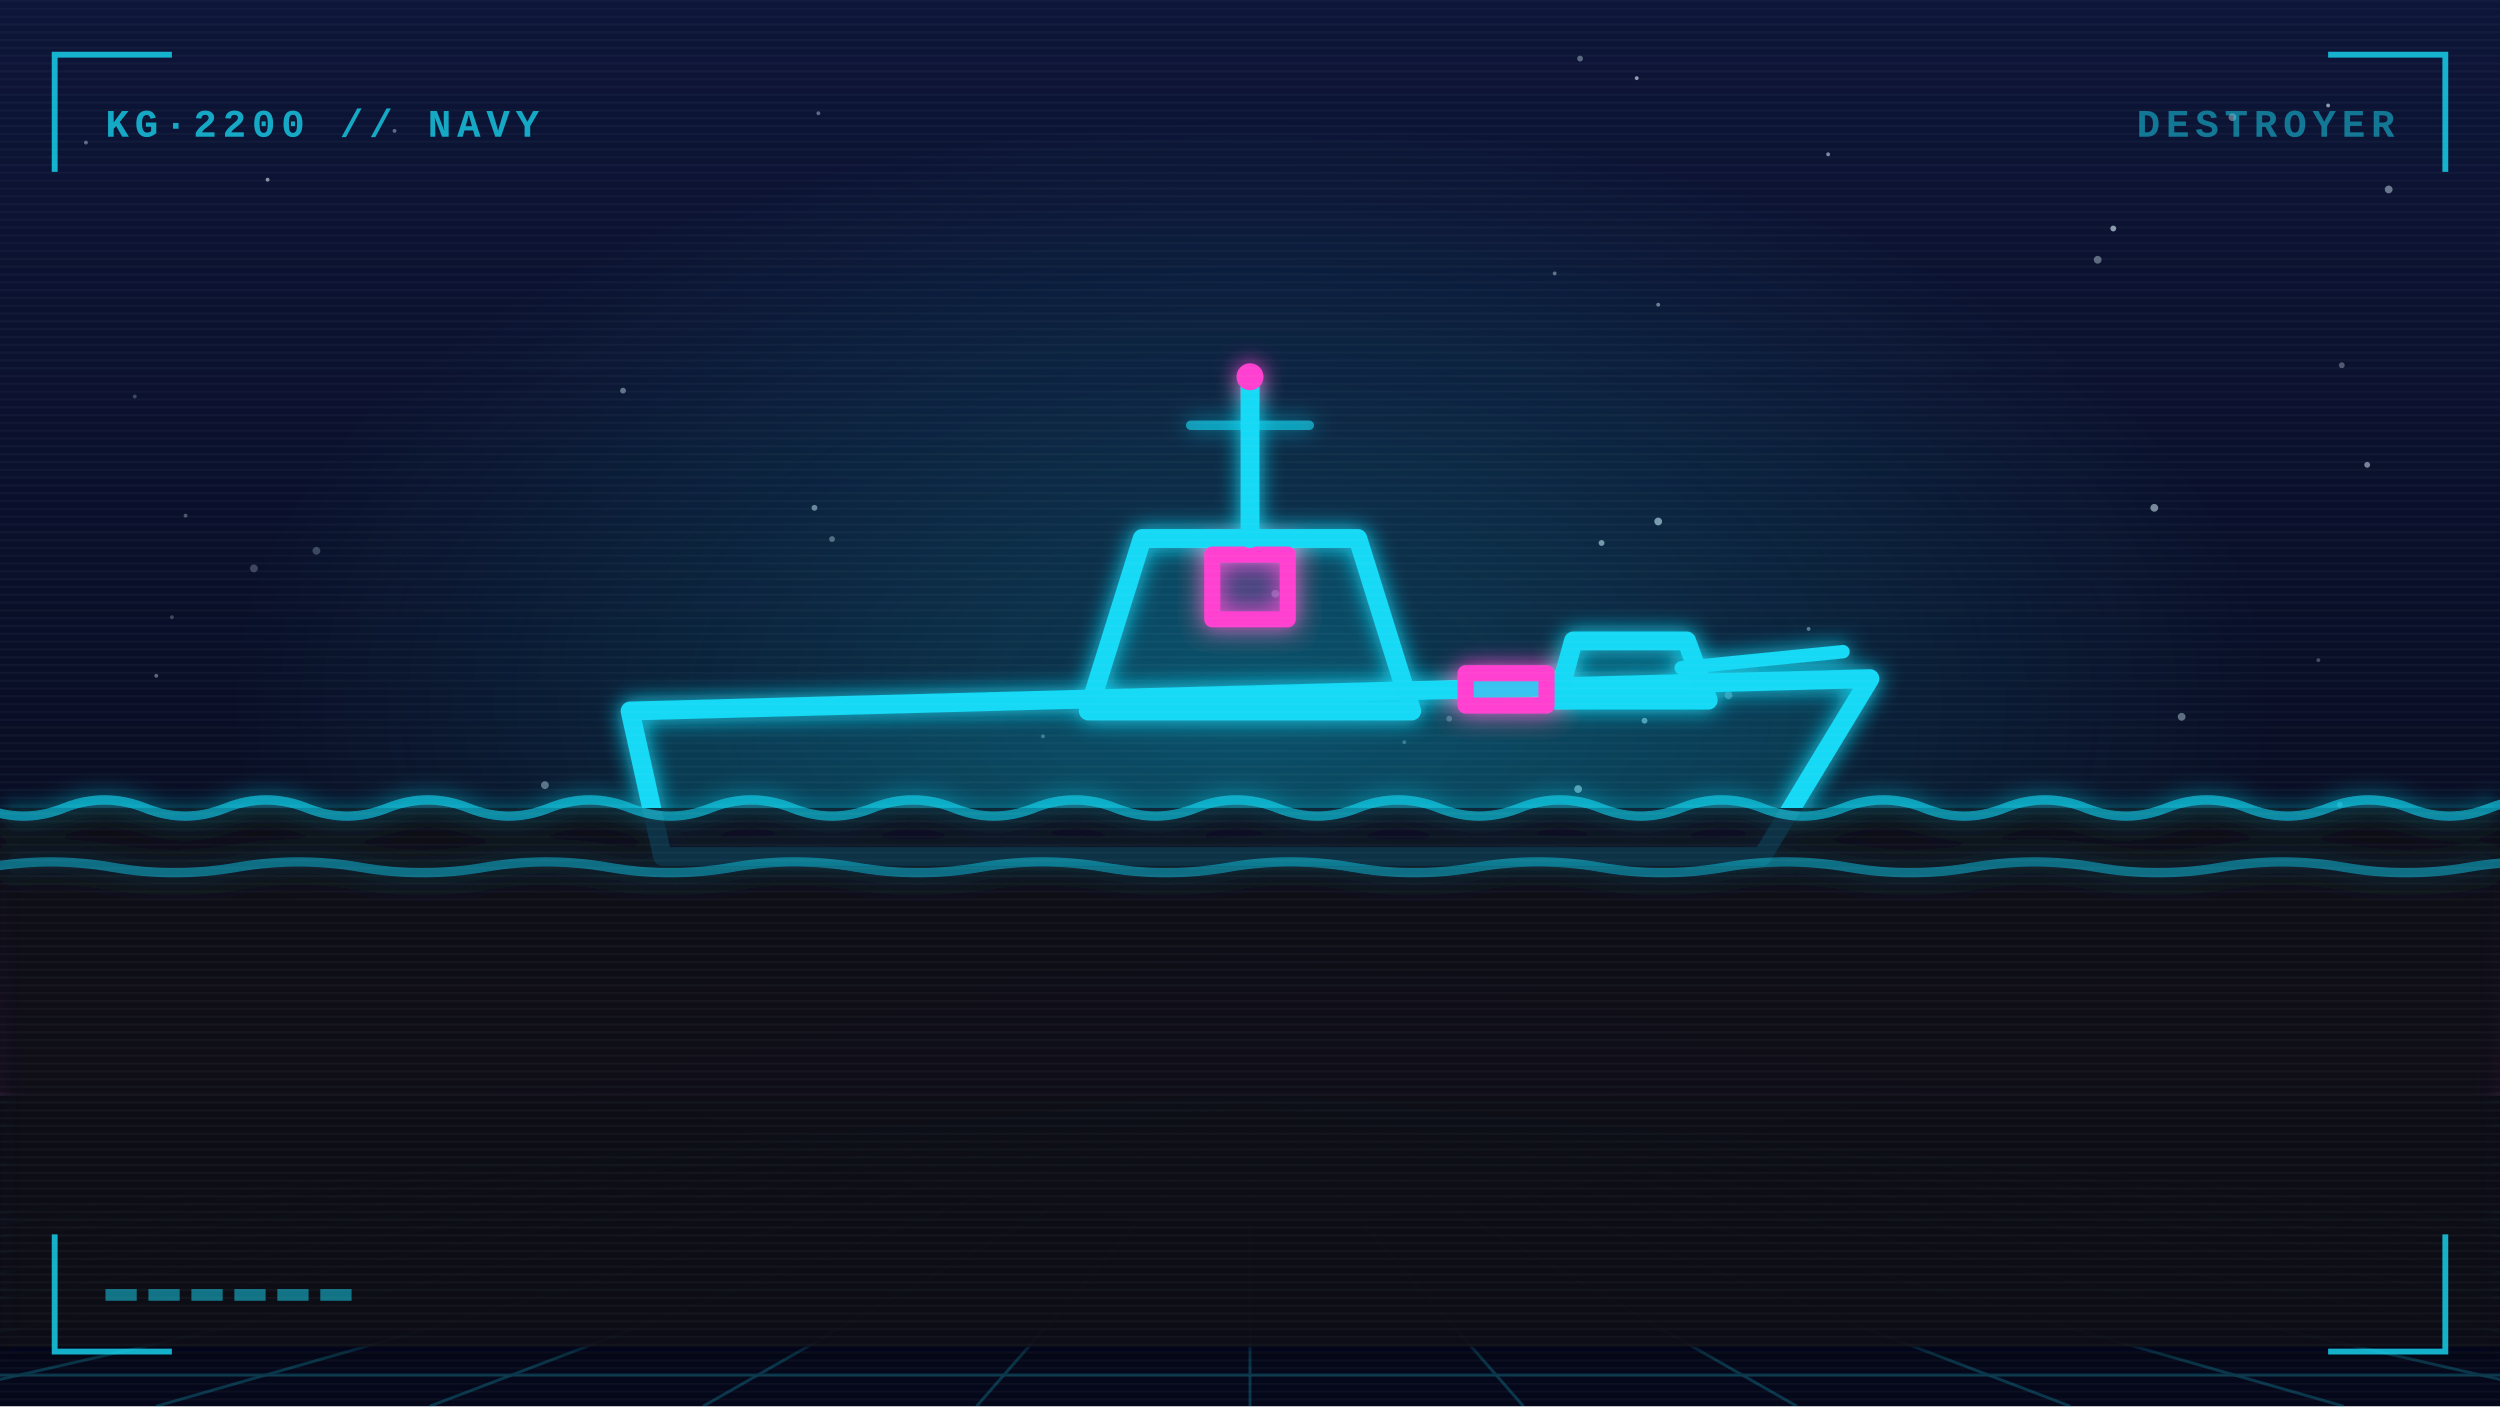
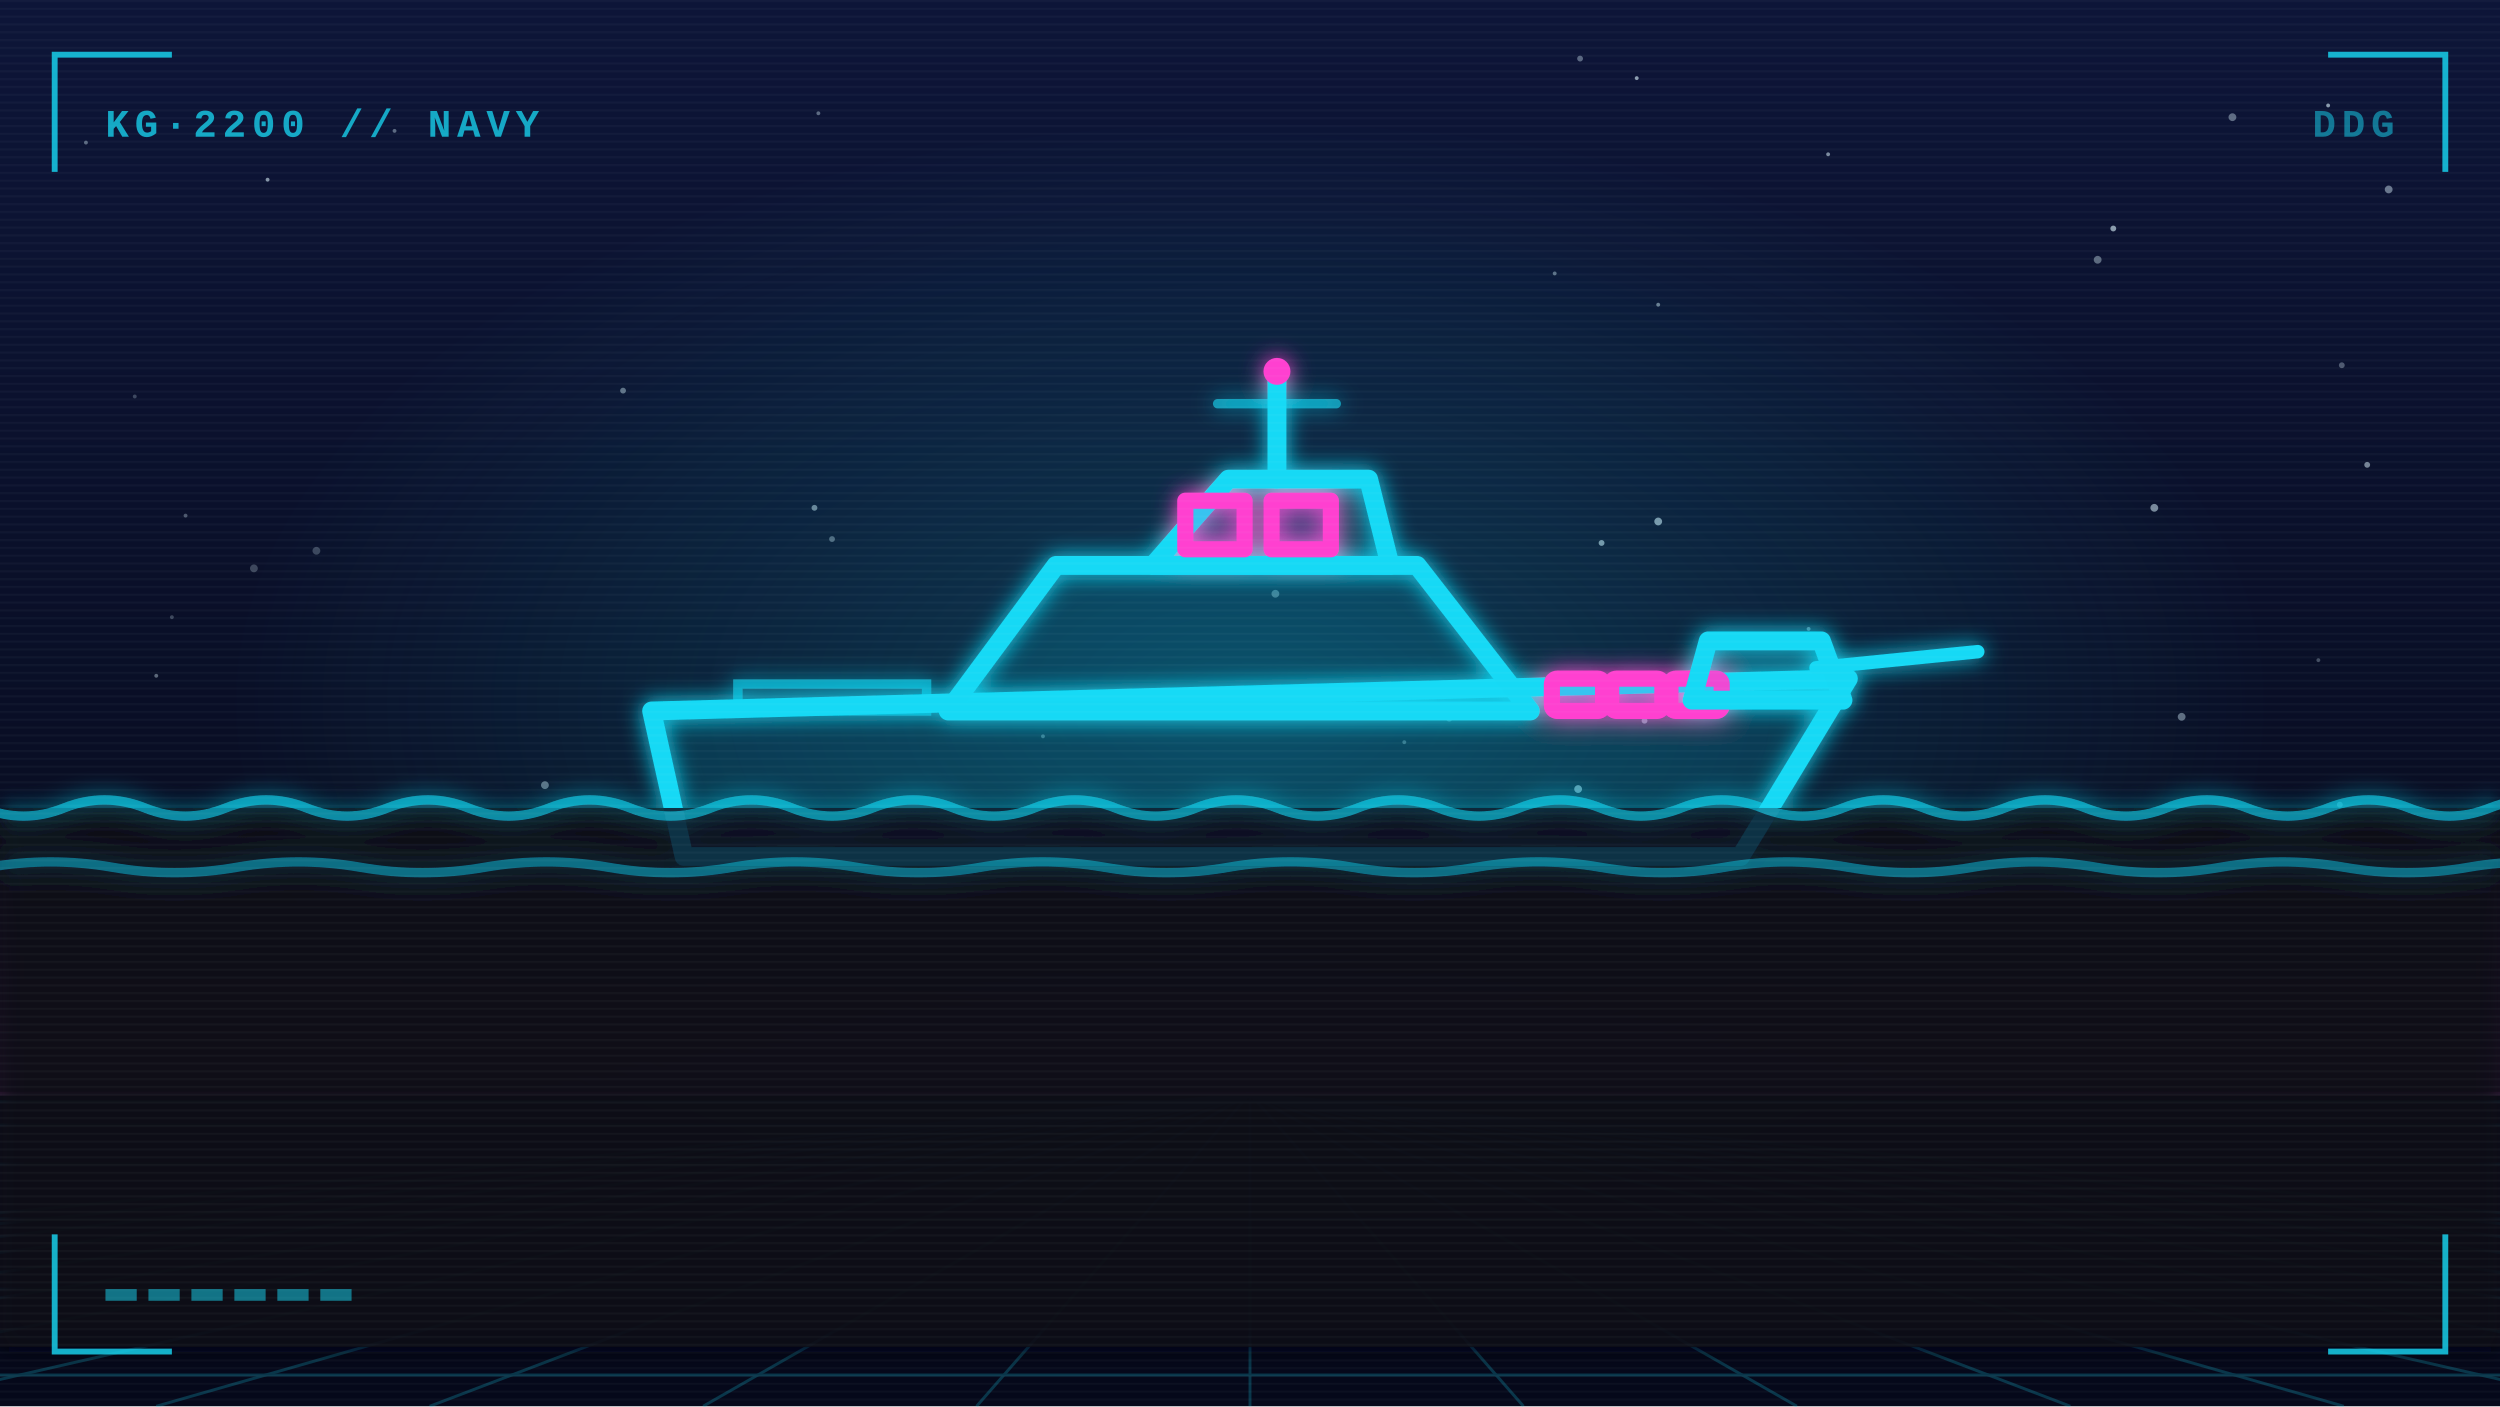
<svg xmlns="http://www.w3.org/2000/svg" viewBox="0 0 1280 720" width="1280" height="720">
  <defs>
    <linearGradient id="bg" x1="0" y1="0" x2="0" y2="1">
      <stop offset="0" stop-color="#0d1538" />
      <stop offset=".75" stop-color="#070b1d" />
      <stop offset="1" stop-color="#05081a" />
    </linearGradient>
    <radialGradient id="halo" cx=".5" cy=".5" r=".5">
      <stop offset="0" stop-color="#18d9f5" stop-opacity=".22" />
      <stop offset="1" stop-color="#18d9f5" stop-opacity="0" />
    </radialGradient>
    <linearGradient id="hz" x1="0" y1="0" x2="0" y2="1">
      <stop offset="0" stop-color="#ff3fd0" stop-opacity="0" />
      <stop offset="1" stop-color="#ff3fd0" stop-opacity=".28" />
    </linearGradient>
    <pattern id="scan" width="4" height="4" patternUnits="userSpaceOnUse">
      <rect width="4" height="1" fill="#dff6ff" opacity=".035" />
    </pattern>
    <filter id="bl" x="-20%" y="-20%" width="140%" height="140%">
      <feGaussianBlur stdDeviation="6" />
    </filter>
    <filter id="bl2" x="-20%" y="-50%" width="140%" height="200%">
      <feGaussianBlur stdDeviation="10" />
    </filter>
    <filter id="neon" x="-10%" y="-10%" width="120%" height="120%">
      <feGaussianBlur stdDeviation="5" result="b" />
      <feMerge>
        <feMergeNode in="b" />
        <feMergeNode in="SourceGraphic" />
      </feMerge>
    </filter>
    <style>.m{fill:rgba(24,217,245,.07);stroke:#18d9f5;stroke-width:7;stroke-linejoin:round;stroke-linecap:round}.a{fill:rgba(255,63,208,.14);stroke:#ff3fd0;stroke-width:6;stroke-linejoin:round;stroke-linecap:round}.t{fill:none;stroke:#18d9f5;stroke-width:3.5;stroke-linecap:round;opacity:.6}.ta{fill:none;stroke:#ff3fd0;stroke-width:4;stroke-linecap:round;opacity:.85}.f{fill:#18d9f5}.fa{fill:#ff3fd0}.n{fill:none}.w5{stroke-width:5}.w8{stroke-width:8}.w12{stroke-width:12}.w14{stroke-width:14}.o3{opacity:.3}.o4{opacity:.4}.o5{opacity:.45}.o6{opacity:.6}.dash{stroke-dasharray:14 12}.glow{filter:url(#bl);opacity:.7}.sea{fill:#070b1d;opacity:.82}.dk{fill:#070b1d}.hint{opacity:.22;filter:url(#bl2)}.hud{font:600 20px Consolas,"Courier New",monospace;letter-spacing:3px;fill:#18d9f5}</style>
  </defs>
  <rect width="1280" height="720" fill="url(#bg)" />
  <circle cx="842" cy="369" r="1.5" fill="#dff6ff" opacity="0.51" />
  <circle cx="1198" cy="412" r="1.5" fill="#dff6ff" opacity="0.39" />
  <circle cx="44" cy="73" r="1" fill="#dff6ff" opacity="0.38" />
  <circle cx="130" cy="291" r="2" fill="#dff6ff" opacity="0.24" />
  <circle cx="202" cy="67" r="1" fill="#dff6ff" opacity="0.38" />
  <circle cx="1212" cy="238" r="1.5" fill="#dff6ff" opacity="0.50" />
  <circle cx="88" cy="316" r="1" fill="#dff6ff" opacity="0.24" />
  <circle cx="820" cy="278" r="1.5" fill="#dff6ff" opacity="0.56" />
  <circle cx="319" cy="200" r="1.5" fill="#dff6ff" opacity="0.41" />
  <circle cx="1082" cy="117" r="1.5" fill="#dff6ff" opacity="0.59" />
  <circle cx="1187" cy="338" r="1" fill="#dff6ff" opacity="0.28" />
  <circle cx="796" cy="140" r="1" fill="#dff6ff" opacity="0.40" />
  <circle cx="95" cy="264" r="1" fill="#dff6ff" opacity="0.31" />
  <circle cx="719" cy="380" r="1" fill="#dff6ff" opacity="0.30" />
  <circle cx="936" cy="79" r="1" fill="#dff6ff" opacity="0.53" />
  <circle cx="838" cy="40" r="1" fill="#dff6ff" opacity="0.60" />
  <circle cx="472" cy="362" r="1" fill="#dff6ff" opacity="0.59" />
  <circle cx="742" cy="368" r="1.5" fill="#dff6ff" opacity="0.29" />
  <circle cx="1117" cy="367" r="2" fill="#dff6ff" opacity="0.41" />
  <circle cx="885" cy="356" r="2" fill="#dff6ff" opacity="0.36" />
  <circle cx="1199" cy="187" r="1.5" fill="#dff6ff" opacity="0.32" />
  <circle cx="1074" cy="133" r="2" fill="#dff6ff" opacity="0.38" />
  <circle cx="426" cy="276" r="1.5" fill="#dff6ff" opacity="0.35" />
  <circle cx="653" cy="304" r="2" fill="#dff6ff" opacity="0.34" />
  <circle cx="849" cy="156" r="1" fill="#dff6ff" opacity="0.46" />
  <circle cx="279" cy="402" r="2" fill="#dff6ff" opacity="0.41" />
  <circle cx="162" cy="282" r="2" fill="#dff6ff" opacity="0.24" />
  <circle cx="1192" cy="54" r="1" fill="#dff6ff" opacity="0.60" />
  <circle cx="417" cy="260" r="1.5" fill="#dff6ff" opacity="0.48" />
  <circle cx="849" cy="267" r="2" fill="#dff6ff" opacity="0.57" />
  <circle cx="1103" cy="260" r="2" fill="#dff6ff" opacity="0.52" />
  <circle cx="419" cy="58" r="1" fill="#dff6ff" opacity="0.38" />
  <circle cx="534" cy="377" r="1" fill="#dff6ff" opacity="0.32" />
  <circle cx="809" cy="30" r="1.5" fill="#dff6ff" opacity="0.37" />
  <circle cx="926" cy="322" r="1" fill="#dff6ff" opacity="0.42" />
  <circle cx="80" cy="346" r="1" fill="#dff6ff" opacity="0.38" />
  <circle cx="808" cy="404" r="2" fill="#dff6ff" opacity="0.53" />
  <circle cx="137" cy="92" r="1" fill="#dff6ff" opacity="0.57" />
  <circle cx="486" cy="357" r="1" fill="#dff6ff" opacity="0.52" />
  <circle cx="1143" cy="60" r="2" fill="#dff6ff" opacity="0.39" />
  <circle cx="69" cy="203" r="1" fill="#dff6ff" opacity="0.24" />
  <circle cx="1223" cy="97" r="2" fill="#dff6ff" opacity="0.44" />
  <rect x="0" y="420" width="1280" height="140" fill="url(#hz)" />
  <g stroke="#18d9f5" stroke-width="1.5" opacity=".22">
    <line x1="640" y1="560" x2="-1040" y2="720" />
    <line x1="640" y1="560" x2="-900" y2="720" />
    <line x1="640" y1="560" x2="-760" y2="720" />
    <line x1="640" y1="560" x2="-620" y2="720" />
    <line x1="640" y1="560" x2="-480" y2="720" />
    <line x1="640" y1="560" x2="-340" y2="720" />
    <line x1="640" y1="560" x2="-200" y2="720" />
    <line x1="640" y1="560" x2="-60" y2="720" />
    <line x1="640" y1="560" x2="80" y2="720" />
    <line x1="640" y1="560" x2="220" y2="720" />
    <line x1="640" y1="560" x2="360" y2="720" />
    <line x1="640" y1="560" x2="500" y2="720" />
    <line x1="640" y1="560" x2="640" y2="720" />
    <line x1="640" y1="560" x2="780" y2="720" />
    <line x1="640" y1="560" x2="920" y2="720" />
    <line x1="640" y1="560" x2="1060" y2="720" />
    <line x1="640" y1="560" x2="1200" y2="720" />
    <line x1="640" y1="560" x2="1340" y2="720" />
    <line x1="640" y1="560" x2="1480" y2="720" />
    <line x1="640" y1="560" x2="1620" y2="720" />
    <line x1="640" y1="560" x2="1760" y2="720" />
    <line x1="640" y1="560" x2="1900" y2="720" />
    <line x1="640" y1="560" x2="2040" y2="720" />
    <line x1="640" y1="560" x2="2180" y2="720" />
    <line x1="640" y1="560" x2="2320" y2="720" />
    <line x1="0" y1="560" x2="1280" y2="560" />
    <line x1="0" y1="564" x2="1280" y2="564" />
    <line x1="0" y1="576" x2="1280" y2="576" />
    <line x1="0" y1="596" x2="1280" y2="596" />
    <line x1="0" y1="624" x2="1280" y2="624" />
    <line x1="0" y1="660" x2="1280" y2="660" />
    <line x1="0" y1="704" x2="1280" y2="704" />
  </g>
  <line x1="0" y1="560" x2="1280" y2="560" stroke="#ff3fd0" stroke-width="2" opacity=".6" />
  <ellipse cx="640" cy="360" rx="520" ry="300" fill="url(#halo)" />
  <g transform="translate(640,370) scale(1.15)" filter="url(#neon)">
    <g transform="translate(0,-10) scale(1.2)">
-       <path class="m" d="M-230,4 L230,-8 L190,58 L-218,58 Z" />
-       <path class="m" d="M-60,4 L-40,-60 L40,-60 L60,4 Z" />
-       <path class="a" d="M-14,-54 L14,-54 L14,-30 L-14,-30 Z" />
-       <line class="m" x1="0" y1="-60" x2="0" y2="-120" />
-       <line class="t" x1="-22" y1="-102.0" x2="22" y2="-102.0" />
-       <circle class="fa" cx="0" cy="-120" r="5" />
-       <path class="m" d="M114,0 L120,-22 L162,-22 L170,0 Z" />
-       <line class="m w5" x1="160" y1="-12" x2="220" y2="-18" />
-       <rect class="a" x="80" y="-10" width="30" height="12" rx="0" />
+       <path class="m" d="M-222,4 L222,-8 L182,58 L-210,58 Z" />
+       <path class="m" d="M-112,4 L-72,-50 L62,-50 L104,4 Z" />
+       <path class="m" d="M-36,-50 L-8,-82 L44,-82 L52,-50 Z" />
+       <rect class="a" x="-24" y="-74" width="22" height="18" rx="0" />
+       <rect class="a" x="8" y="-74" width="22" height="18" rx="0" />
+       <line class="m" x1="10" y1="-82" x2="10" y2="-122" />
+       <line class="t" x1="-12" y1="-110.0" x2="32" y2="-110.0" />
+       <circle class="fa" cx="10" cy="-122" r="5" />
+       <rect class="a" x="112.0" y="-8" width="19.0" height="12" rx="2" />
+       <rect class="a" x="134.0" y="-8" width="19.0" height="12" rx="2" />
+       <rect class="a" x="156.0" y="-8" width="19.0" height="12" rx="2" />
+       <path class="m" d="M164,0 L170,-22 L212,-22 L220,0 Z" />
+       <line class="m w5" x1="210" y1="-12" x2="270" y2="-18" />
+       <rect class="t" x="-190" y="-6" width="70" height="10" rx="0" />
      <rect class="sea" x="-700" y="40" width="1400" height="200" rx="0" />
      <path class="t" d="M-560,40 q15.0,-6 30,0 q15.0,6 30,0 q15.0,-6 30,0 q15.0,6 30,0 q15.0,-6 30,0 q15.0,6 30,0 q15.0,-6 30,0 q15.0,6 30,0 q15.0,-6 30,0 q15.0,6 30,0 q15.0,-6 30,0 q15.0,6 30,0 q15.0,-6 30,0 q15.0,6 30,0 q15.0,-6 30,0 q15.0,6 30,0 q15.0,-6 30,0 q15.0,6 30,0 q15.0,-6 30,0 q15.0,6 30,0 q15.0,-6 30,0 q15.0,6 30,0 q15.0,-6 30,0 q15.0,6 30,0 q15.0,-6 30,0 q15.0,6 30,0 q15.0,-6 30,0 q15.0,6 30,0 q15.0,-6 30,0 q15.0,6 30,0 q15.0,-6 30,0 q15.0,6 30,0 q15.0,-6 30,0 q15.0,6 30,0 q15.0,-6 30,0 q15.0,6 30,0 q15.0,-6 30,0 q15.0,6 30,0" />
      <path class="t o5" d="M-560,62 q23.0,-4 46,0 q23.0,4 46,0 q23.0,-4 46,0 q23.0,4 46,0 q23.0,-4 46,0 q23.0,4 46,0 q23.0,-4 46,0 q23.0,4 46,0 q23.0,-4 46,0 q23.0,4 46,0 q23.0,-4 46,0 q23.0,4 46,0 q23.0,-4 46,0 q23.0,4 46,0 q23.0,-4 46,0 q23.0,4 46,0 q23.0,-4 46,0 q23.0,4 46,0 q23.0,-4 46,0 q23.0,4 46,0 q23.0,-4 46,0 q23.0,4 46,0 q23.0,-4 46,0 q23.0,4 46,0 q23.0,-4 46,0" />
    </g>
  </g>
  <rect width="1280" height="720" fill="url(#scan)" />
  <g fill="none" stroke="#18d9f5" stroke-width="3" opacity=".8">
    <path d="M28,88 L28,28 L88,28" />
    <path d="M1252,88 L1252,28 L1192,28" />
    <path d="M28,632 L28,692 L88,692" />
    <path d="M1252,632 L1252,692 L1192,692" />
  </g>
  <g fill="#18d9f5" opacity=".5">
    <rect x="54" y="660" width="16" height="6" />
    <rect x="76" y="660" width="16" height="6" />
    <rect x="98" y="660" width="16" height="6" />
    <rect x="120" y="660" width="16" height="6" />
    <rect x="142" y="660" width="16" height="6" />
    <rect x="164" y="660" width="16" height="6" />
  </g>
  <text class="hud" x="54" y="70" opacity=".75">KG·2200 // NAVY</text>
-   <text class="hud" x="1226" y="70" text-anchor="end" opacity=".5">DESTROYER</text>
+   <text class="hud" x="1226" y="70" text-anchor="end" opacity=".5">DDG</text>
</svg>
